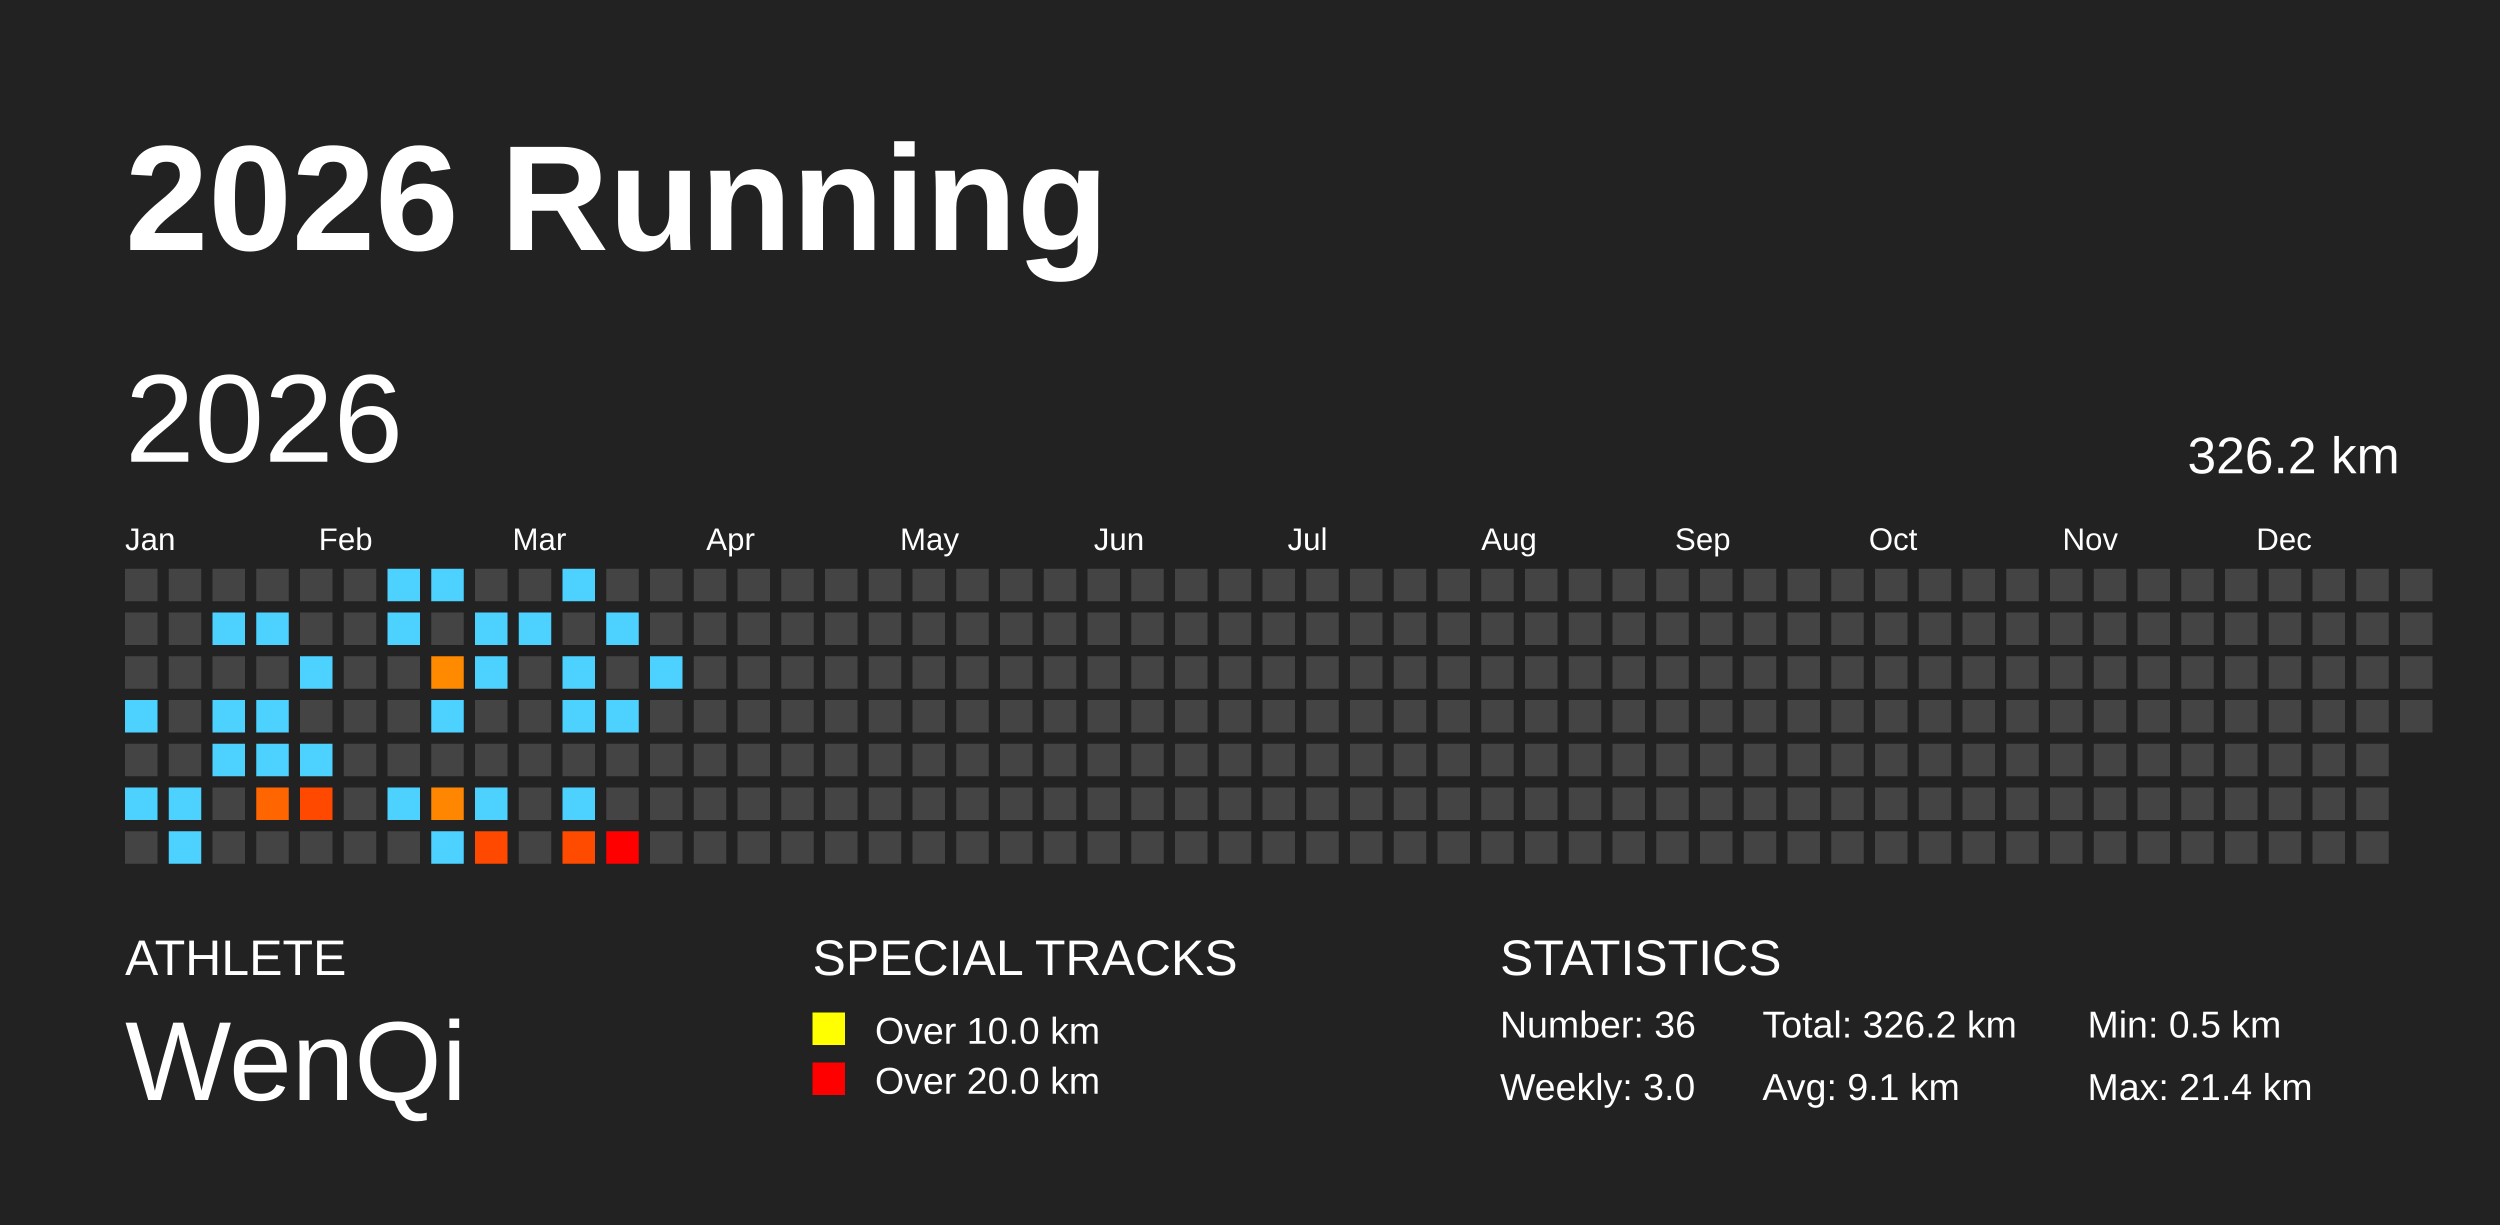
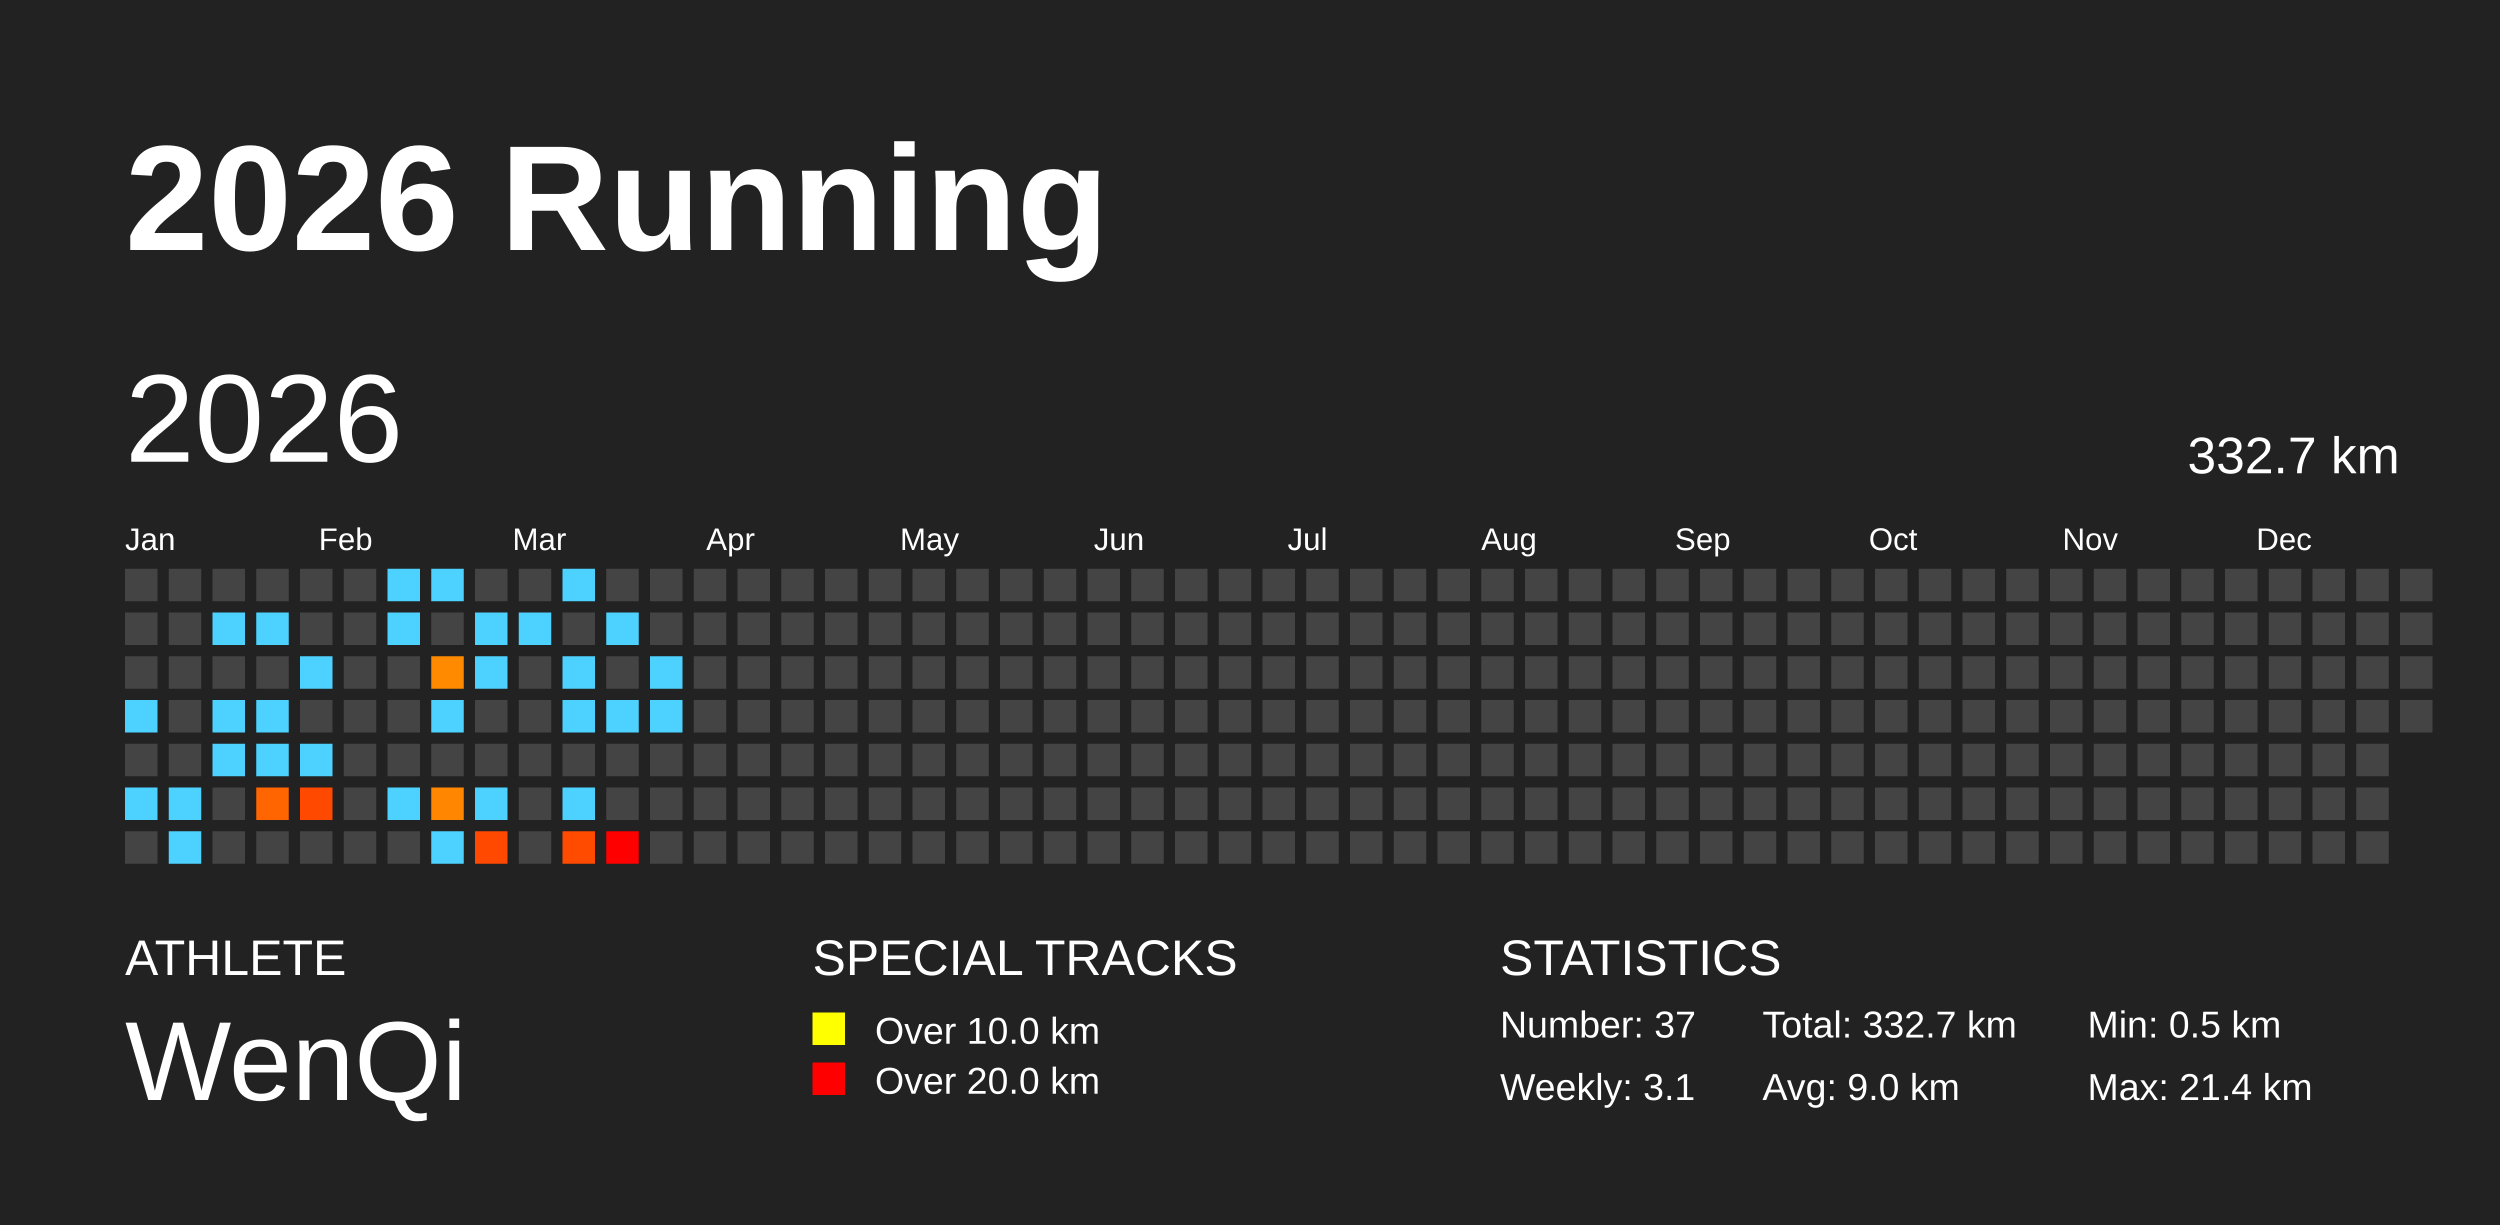
<svg xmlns="http://www.w3.org/2000/svg" baseProfile="full" height="98mm" version="1.1" viewBox="0,0,200,98" width="200mm">
  <defs />
  <rect fill="#222222" height="98" width="200" x="0" y="0" />
  <text fill="#FFFFFF" style="font-size:12px; font-family:Arial; font-weight:bold;" x="10" y="20">2026 Running</text>
  <text fill="#FFFFFF" style="font-size:4px; font-family:Arial" x="10" y="78">ATHLETE</text>
  <text fill="#FFFFFF" style="font-size:9px; font-family:Arial" x="10" y="88">WenQi</text>
  <text fill="#FFFFFF" style="font-size:4px; font-family:Arial" x="65" y="78">SPECIAL TRACKS</text>
  <rect fill="yellow" height="2.6" width="2.6" x="65" y="81" />
  <text fill="#FFFFFF" style="font-size:3px; font-family:Arial" x="70" y="83.5">Over 10.0 km</text>
  <rect fill="red" height="2.6" width="2.6" x="65" y="85" />
  <text fill="#FFFFFF" style="font-size:3px; font-family:Arial" x="70" y="87.5">Over 20.0 km</text>
  <text fill="#FFFFFF" style="font-size:4px; font-family:Arial" x="120" y="78">STATISTICS</text>
-   <text fill="#FFFFFF" style="font-size:3px; font-family:Arial" x="120" y="83">Number: 36</text>
-   <text fill="#FFFFFF" style="font-size:3px; font-family:Arial" x="120" y="88">Weekly: 3.0</text>
-   <text fill="#FFFFFF" style="font-size:3px; font-family:Arial" x="141" y="83">Total: 326.2 km</text>
-   <text fill="#FFFFFF" style="font-size:3px; font-family:Arial" x="141" y="88">Avg: 9.1 km</text>
+   <text fill="#FFFFFF" style="font-size:3px; font-family:Arial" x="120" y="83">Number: 37</text>
+   <text fill="#FFFFFF" style="font-size:3px; font-family:Arial" x="120" y="88">Weekly: 3.1</text>
+   <text fill="#FFFFFF" style="font-size:3px; font-family:Arial" x="141" y="83">Total: 332.7 km</text>
+   <text fill="#FFFFFF" style="font-size:3px; font-family:Arial" x="141" y="88">Avg: 9.0 km</text>
  <text fill="#FFFFFF" style="font-size:3px; font-family:Arial" x="167" y="83">Min: 0.5 km</text>
  <text fill="#FFFFFF" style="font-size:3px; font-family:Arial" x="167" y="88">Max: 21.4 km</text>
  <text dominant-baseline="hanging" fill="#FFFFFF" style="font-size:10.0px; font-family:Arial;" x="10" y="30">2026</text>
-   <text dominant-baseline="hanging" fill="#FFFFFF" style="font-size:4.125px; font-family:Arial;" x="175" y="35">326.2 km</text>
+   <text dominant-baseline="hanging" fill="#FFFFFF" style="font-size:4.125px; font-family:Arial;" x="175" y="35">332.7 km</text>
  <text fill="#FFFFFF" style="font-size:2.5px; font-family:Arial" x="10.0" y="44">Jan</text>
  <text fill="#FFFFFF" style="font-size:2.5px; font-family:Arial" x="25.5" y="44">Feb</text>
  <text fill="#FFFFFF" style="font-size:2.5px; font-family:Arial" x="41.0" y="44">Mar</text>
  <text fill="#FFFFFF" style="font-size:2.5px; font-family:Arial" x="56.5" y="44">Apr</text>
  <text fill="#FFFFFF" style="font-size:2.5px; font-family:Arial" x="72.0" y="44">May</text>
  <text fill="#FFFFFF" style="font-size:2.5px; font-family:Arial" x="87.5" y="44">Jun</text>
  <text fill="#FFFFFF" style="font-size:2.5px; font-family:Arial" x="103.0" y="44">Jul</text>
  <text fill="#FFFFFF" style="font-size:2.5px; font-family:Arial" x="118.5" y="44">Aug</text>
  <text fill="#FFFFFF" style="font-size:2.5px; font-family:Arial" x="134.0" y="44">Sep</text>
  <text fill="#FFFFFF" style="font-size:2.5px; font-family:Arial" x="149.5" y="44">Oct</text>
  <text fill="#FFFFFF" style="font-size:2.5px; font-family:Arial" x="165.0" y="44">Nov</text>
  <text fill="#FFFFFF" style="font-size:2.5px; font-family:Arial" x="180.5" y="44">Dec</text>
  <rect fill="#444444" height="2.6" width="2.6" x="10.0" y="45.5" />
  <rect fill="#444444" height="2.6" width="2.6" x="10.0" y="49.0" />
  <rect fill="#444444" height="2.6" width="2.6" x="10.0" y="52.5" />
  <rect fill="#4dd2ff" height="2.6" width="2.6" x="10.0" y="56.0" />
  <rect fill="#444444" height="2.6" width="2.6" x="10.0" y="59.5" />
  <rect fill="#4dd2ff" height="2.6" width="2.6" x="10.0" y="63.0" />
  <rect fill="#444444" height="2.6" width="2.6" x="10.0" y="66.5" />
  <rect fill="#444444" height="2.6" width="2.6" x="13.5" y="45.5" />
  <rect fill="#444444" height="2.6" width="2.6" x="13.5" y="49.0" />
  <rect fill="#444444" height="2.6" width="2.6" x="13.5" y="52.5" />
  <rect fill="#444444" height="2.6" width="2.6" x="13.5" y="56.0" />
  <rect fill="#444444" height="2.6" width="2.6" x="13.5" y="59.5" />
  <rect fill="#4dd2ff" height="2.6" width="2.6" x="13.5" y="63.0" />
  <rect fill="#4dd2ff" height="2.6" width="2.6" x="13.5" y="66.5" />
  <rect fill="#444444" height="2.6" width="2.6" x="17.0" y="45.5" />
  <rect fill="#4dd2ff" height="2.6" width="2.6" x="17.0" y="49.0" />
  <rect fill="#444444" height="2.6" width="2.6" x="17.0" y="52.5" />
  <rect fill="#4dd2ff" height="2.6" width="2.6" x="17.0" y="56.0" />
  <rect fill="#4dd2ff" height="2.6" width="2.6" x="17.0" y="59.5" />
  <rect fill="#444444" height="2.6" width="2.6" x="17.0" y="63.0" />
  <rect fill="#444444" height="2.6" width="2.6" x="17.0" y="66.5" />
  <rect fill="#444444" height="2.6" width="2.6" x="20.5" y="45.5" />
  <rect fill="#4dd2ff" height="2.6" width="2.6" x="20.5" y="49.0" />
  <rect fill="#444444" height="2.6" width="2.6" x="20.5" y="52.5" />
  <rect fill="#4dd2ff" height="2.6" width="2.6" x="20.5" y="56.0" />
  <rect fill="#4dd2ff" height="2.6" width="2.6" x="20.5" y="59.5" />
  <rect fill="#ff6500" height="2.6" width="2.6" x="20.5" y="63.0" />
  <rect fill="#444444" height="2.6" width="2.6" x="20.5" y="66.5" />
  <rect fill="#444444" height="2.6" width="2.6" x="24.0" y="45.5" />
  <rect fill="#444444" height="2.6" width="2.6" x="24.0" y="49.0" />
  <rect fill="#4dd2ff" height="2.6" width="2.6" x="24.0" y="52.5" />
  <rect fill="#444444" height="2.6" width="2.6" x="24.0" y="56.0" />
  <rect fill="#4dd2ff" height="2.6" width="2.6" x="24.0" y="59.5" />
  <rect fill="#ff4800" height="2.6" width="2.6" x="24.0" y="63.0" />
  <rect fill="#444444" height="2.6" width="2.6" x="24.0" y="66.5" />
  <rect fill="#444444" height="2.6" width="2.6" x="27.5" y="45.5" />
  <rect fill="#444444" height="2.6" width="2.6" x="27.5" y="49.0" />
  <rect fill="#444444" height="2.6" width="2.6" x="27.5" y="52.5" />
  <rect fill="#444444" height="2.6" width="2.6" x="27.5" y="56.0" />
  <rect fill="#444444" height="2.6" width="2.6" x="27.5" y="59.5" />
  <rect fill="#444444" height="2.6" width="2.6" x="27.5" y="63.0" />
  <rect fill="#444444" height="2.6" width="2.6" x="27.5" y="66.5" />
  <rect fill="#4dd2ff" height="2.6" width="2.6" x="31.0" y="45.5" />
  <rect fill="#4dd2ff" height="2.6" width="2.6" x="31.0" y="49.0" />
  <rect fill="#444444" height="2.6" width="2.6" x="31.0" y="52.5" />
  <rect fill="#444444" height="2.6" width="2.6" x="31.0" y="56.0" />
  <rect fill="#444444" height="2.6" width="2.6" x="31.0" y="59.5" />
  <rect fill="#4dd2ff" height="2.6" width="2.6" x="31.0" y="63.0" />
  <rect fill="#444444" height="2.6" width="2.6" x="31.0" y="66.5" />
  <rect fill="#4dd2ff" height="2.6" width="2.6" x="34.5" y="45.5" />
  <rect fill="#444444" height="2.6" width="2.6" x="34.5" y="49.0" />
  <rect fill="#ff8a00" height="2.6" width="2.6" x="34.5" y="52.5" />
  <rect fill="#4dd2ff" height="2.6" width="2.6" x="34.5" y="56.0" />
  <rect fill="#444444" height="2.6" width="2.6" x="34.5" y="59.5" />
  <rect fill="#ff8600" height="2.6" width="2.6" x="34.5" y="63.0" />
  <rect fill="#4dd2ff" height="2.6" width="2.6" x="34.5" y="66.5" />
  <rect fill="#444444" height="2.6" width="2.6" x="38.0" y="45.5" />
  <rect fill="#4dd2ff" height="2.6" width="2.6" x="38.0" y="49.0" />
  <rect fill="#4dd2ff" height="2.6" width="2.6" x="38.0" y="52.5" />
  <rect fill="#444444" height="2.6" width="2.6" x="38.0" y="56.0" />
  <rect fill="#444444" height="2.6" width="2.6" x="38.0" y="59.5" />
  <rect fill="#4dd2ff" height="2.6" width="2.6" x="38.0" y="63.0" />
  <rect fill="#ff4800" height="2.6" width="2.6" x="38.0" y="66.5" />
  <rect fill="#444444" height="2.6" width="2.6" x="41.5" y="45.5" />
  <rect fill="#4dd2ff" height="2.6" width="2.6" x="41.5" y="49.0" />
  <rect fill="#444444" height="2.6" width="2.6" x="41.5" y="52.5" />
  <rect fill="#444444" height="2.6" width="2.6" x="41.5" y="56.0" />
  <rect fill="#444444" height="2.6" width="2.6" x="41.5" y="59.5" />
  <rect fill="#444444" height="2.6" width="2.6" x="41.5" y="63.0" />
  <rect fill="#444444" height="2.6" width="2.6" x="41.5" y="66.5" />
  <rect fill="#4dd2ff" height="2.6" width="2.6" x="45.0" y="45.5" />
  <rect fill="#444444" height="2.6" width="2.6" x="45.0" y="49.0" />
  <rect fill="#4dd2ff" height="2.6" width="2.6" x="45.0" y="52.5" />
  <rect fill="#4dd2ff" height="2.6" width="2.6" x="45.0" y="56.0" />
  <rect fill="#444444" height="2.6" width="2.6" x="45.0" y="59.5" />
  <rect fill="#4dd2ff" height="2.6" width="2.6" x="45.0" y="63.0" />
  <rect fill="#ff4b00" height="2.6" width="2.6" x="45.0" y="66.5" />
  <rect fill="#444444" height="2.6" width="2.6" x="48.5" y="45.5" />
  <rect fill="#4dd2ff" height="2.6" width="2.6" x="48.5" y="49.0" />
  <rect fill="#444444" height="2.6" width="2.6" x="48.5" y="52.5" />
  <rect fill="#4dd2ff" height="2.6" width="2.6" x="48.5" y="56.0" />
  <rect fill="#444444" height="2.6" width="2.6" x="48.5" y="59.5" />
  <rect fill="#444444" height="2.6" width="2.6" x="48.5" y="63.0" />
  <rect fill="red" height="2.6" width="2.6" x="48.5" y="66.5" />
  <rect fill="#444444" height="2.6" width="2.6" x="52.0" y="45.5" />
  <rect fill="#444444" height="2.6" width="2.6" x="52.0" y="49.0" />
  <rect fill="#4dd2ff" height="2.6" width="2.6" x="52.0" y="52.5" />
-   <rect fill="#444444" height="2.6" width="2.6" x="52.0" y="56.0" />
+   <rect fill="#4dd2ff" height="2.6" width="2.6" x="52.0" y="56.0" />
  <rect fill="#444444" height="2.6" width="2.6" x="52.0" y="59.5" />
  <rect fill="#444444" height="2.6" width="2.6" x="52.0" y="63.0" />
  <rect fill="#444444" height="2.6" width="2.6" x="52.0" y="66.5" />
  <rect fill="#444444" height="2.6" width="2.6" x="55.5" y="45.5" />
  <rect fill="#444444" height="2.6" width="2.6" x="55.5" y="49.0" />
  <rect fill="#444444" height="2.6" width="2.6" x="55.5" y="52.5" />
  <rect fill="#444444" height="2.6" width="2.6" x="55.5" y="56.0" />
  <rect fill="#444444" height="2.6" width="2.6" x="55.5" y="59.5" />
  <rect fill="#444444" height="2.6" width="2.6" x="55.5" y="63.0" />
  <rect fill="#444444" height="2.6" width="2.6" x="55.5" y="66.5" />
  <rect fill="#444444" height="2.6" width="2.6" x="59.0" y="45.5" />
  <rect fill="#444444" height="2.6" width="2.6" x="59.0" y="49.0" />
  <rect fill="#444444" height="2.6" width="2.6" x="59.0" y="52.5" />
  <rect fill="#444444" height="2.6" width="2.6" x="59.0" y="56.0" />
  <rect fill="#444444" height="2.6" width="2.6" x="59.0" y="59.5" />
  <rect fill="#444444" height="2.6" width="2.6" x="59.0" y="63.0" />
  <rect fill="#444444" height="2.6" width="2.6" x="59.0" y="66.5" />
  <rect fill="#444444" height="2.6" width="2.6" x="62.5" y="45.5" />
  <rect fill="#444444" height="2.6" width="2.6" x="62.5" y="49.0" />
  <rect fill="#444444" height="2.6" width="2.6" x="62.5" y="52.5" />
  <rect fill="#444444" height="2.6" width="2.6" x="62.5" y="56.0" />
  <rect fill="#444444" height="2.6" width="2.6" x="62.5" y="59.5" />
  <rect fill="#444444" height="2.6" width="2.6" x="62.5" y="63.0" />
  <rect fill="#444444" height="2.6" width="2.6" x="62.5" y="66.5" />
  <rect fill="#444444" height="2.6" width="2.6" x="66.0" y="45.5" />
  <rect fill="#444444" height="2.6" width="2.6" x="66.0" y="49.0" />
  <rect fill="#444444" height="2.6" width="2.6" x="66.0" y="52.5" />
  <rect fill="#444444" height="2.6" width="2.6" x="66.0" y="56.0" />
  <rect fill="#444444" height="2.6" width="2.6" x="66.0" y="59.5" />
  <rect fill="#444444" height="2.6" width="2.6" x="66.0" y="63.0" />
  <rect fill="#444444" height="2.6" width="2.6" x="66.0" y="66.5" />
  <rect fill="#444444" height="2.6" width="2.6" x="69.5" y="45.5" />
  <rect fill="#444444" height="2.6" width="2.6" x="69.5" y="49.0" />
  <rect fill="#444444" height="2.6" width="2.6" x="69.5" y="52.5" />
  <rect fill="#444444" height="2.6" width="2.6" x="69.5" y="56.0" />
  <rect fill="#444444" height="2.6" width="2.6" x="69.5" y="59.5" />
  <rect fill="#444444" height="2.6" width="2.6" x="69.5" y="63.0" />
  <rect fill="#444444" height="2.6" width="2.6" x="69.5" y="66.5" />
  <rect fill="#444444" height="2.6" width="2.6" x="73.0" y="45.5" />
  <rect fill="#444444" height="2.6" width="2.6" x="73.0" y="49.0" />
  <rect fill="#444444" height="2.6" width="2.6" x="73.0" y="52.5" />
  <rect fill="#444444" height="2.6" width="2.6" x="73.0" y="56.0" />
  <rect fill="#444444" height="2.6" width="2.6" x="73.0" y="59.5" />
  <rect fill="#444444" height="2.6" width="2.6" x="73.0" y="63.0" />
  <rect fill="#444444" height="2.6" width="2.6" x="73.0" y="66.5" />
  <rect fill="#444444" height="2.6" width="2.6" x="76.5" y="45.5" />
  <rect fill="#444444" height="2.6" width="2.6" x="76.5" y="49.0" />
  <rect fill="#444444" height="2.6" width="2.6" x="76.5" y="52.5" />
  <rect fill="#444444" height="2.6" width="2.6" x="76.5" y="56.0" />
  <rect fill="#444444" height="2.6" width="2.6" x="76.5" y="59.5" />
  <rect fill="#444444" height="2.6" width="2.6" x="76.5" y="63.0" />
  <rect fill="#444444" height="2.6" width="2.6" x="76.5" y="66.5" />
  <rect fill="#444444" height="2.6" width="2.6" x="80.0" y="45.5" />
  <rect fill="#444444" height="2.6" width="2.6" x="80.0" y="49.0" />
  <rect fill="#444444" height="2.6" width="2.6" x="80.0" y="52.5" />
  <rect fill="#444444" height="2.6" width="2.6" x="80.0" y="56.0" />
  <rect fill="#444444" height="2.6" width="2.6" x="80.0" y="59.5" />
  <rect fill="#444444" height="2.6" width="2.6" x="80.0" y="63.0" />
  <rect fill="#444444" height="2.6" width="2.6" x="80.0" y="66.5" />
  <rect fill="#444444" height="2.6" width="2.6" x="83.5" y="45.5" />
  <rect fill="#444444" height="2.6" width="2.6" x="83.5" y="49.0" />
  <rect fill="#444444" height="2.6" width="2.6" x="83.5" y="52.5" />
  <rect fill="#444444" height="2.6" width="2.6" x="83.5" y="56.0" />
  <rect fill="#444444" height="2.6" width="2.6" x="83.5" y="59.5" />
  <rect fill="#444444" height="2.6" width="2.6" x="83.5" y="63.0" />
  <rect fill="#444444" height="2.6" width="2.6" x="83.5" y="66.5" />
  <rect fill="#444444" height="2.6" width="2.6" x="87.0" y="45.5" />
  <rect fill="#444444" height="2.6" width="2.6" x="87.0" y="49.0" />
  <rect fill="#444444" height="2.6" width="2.6" x="87.0" y="52.5" />
  <rect fill="#444444" height="2.6" width="2.6" x="87.0" y="56.0" />
  <rect fill="#444444" height="2.6" width="2.6" x="87.0" y="59.5" />
  <rect fill="#444444" height="2.6" width="2.6" x="87.0" y="63.0" />
  <rect fill="#444444" height="2.6" width="2.6" x="87.0" y="66.5" />
  <rect fill="#444444" height="2.6" width="2.6" x="90.5" y="45.5" />
  <rect fill="#444444" height="2.6" width="2.6" x="90.5" y="49.0" />
  <rect fill="#444444" height="2.6" width="2.6" x="90.5" y="52.5" />
  <rect fill="#444444" height="2.6" width="2.6" x="90.5" y="56.0" />
  <rect fill="#444444" height="2.6" width="2.6" x="90.5" y="59.5" />
  <rect fill="#444444" height="2.6" width="2.6" x="90.5" y="63.0" />
  <rect fill="#444444" height="2.6" width="2.6" x="90.5" y="66.5" />
  <rect fill="#444444" height="2.6" width="2.6" x="94.0" y="45.5" />
  <rect fill="#444444" height="2.6" width="2.6" x="94.0" y="49.0" />
  <rect fill="#444444" height="2.6" width="2.6" x="94.0" y="52.5" />
  <rect fill="#444444" height="2.6" width="2.6" x="94.0" y="56.0" />
  <rect fill="#444444" height="2.6" width="2.6" x="94.0" y="59.5" />
  <rect fill="#444444" height="2.6" width="2.6" x="94.0" y="63.0" />
  <rect fill="#444444" height="2.6" width="2.6" x="94.0" y="66.5" />
  <rect fill="#444444" height="2.6" width="2.6" x="97.5" y="45.5" />
  <rect fill="#444444" height="2.6" width="2.6" x="97.5" y="49.0" />
  <rect fill="#444444" height="2.6" width="2.6" x="97.5" y="52.5" />
  <rect fill="#444444" height="2.6" width="2.6" x="97.5" y="56.0" />
  <rect fill="#444444" height="2.6" width="2.6" x="97.5" y="59.5" />
  <rect fill="#444444" height="2.6" width="2.6" x="97.5" y="63.0" />
  <rect fill="#444444" height="2.6" width="2.6" x="97.5" y="66.5" />
  <rect fill="#444444" height="2.6" width="2.6" x="101.0" y="45.5" />
  <rect fill="#444444" height="2.6" width="2.6" x="101.0" y="49.0" />
  <rect fill="#444444" height="2.6" width="2.6" x="101.0" y="52.5" />
  <rect fill="#444444" height="2.6" width="2.6" x="101.0" y="56.0" />
  <rect fill="#444444" height="2.6" width="2.6" x="101.0" y="59.5" />
  <rect fill="#444444" height="2.6" width="2.6" x="101.0" y="63.0" />
  <rect fill="#444444" height="2.6" width="2.6" x="101.0" y="66.5" />
  <rect fill="#444444" height="2.6" width="2.6" x="104.5" y="45.5" />
  <rect fill="#444444" height="2.6" width="2.6" x="104.5" y="49.0" />
  <rect fill="#444444" height="2.6" width="2.6" x="104.5" y="52.5" />
  <rect fill="#444444" height="2.6" width="2.6" x="104.5" y="56.0" />
  <rect fill="#444444" height="2.6" width="2.6" x="104.5" y="59.5" />
  <rect fill="#444444" height="2.6" width="2.6" x="104.5" y="63.0" />
  <rect fill="#444444" height="2.6" width="2.6" x="104.5" y="66.5" />
  <rect fill="#444444" height="2.6" width="2.6" x="108.0" y="45.5" />
  <rect fill="#444444" height="2.6" width="2.6" x="108.0" y="49.0" />
  <rect fill="#444444" height="2.6" width="2.6" x="108.0" y="52.5" />
  <rect fill="#444444" height="2.6" width="2.6" x="108.0" y="56.0" />
  <rect fill="#444444" height="2.6" width="2.6" x="108.0" y="59.5" />
  <rect fill="#444444" height="2.6" width="2.6" x="108.0" y="63.0" />
  <rect fill="#444444" height="2.6" width="2.6" x="108.0" y="66.5" />
  <rect fill="#444444" height="2.6" width="2.6" x="111.5" y="45.5" />
  <rect fill="#444444" height="2.6" width="2.6" x="111.5" y="49.0" />
  <rect fill="#444444" height="2.6" width="2.6" x="111.5" y="52.5" />
  <rect fill="#444444" height="2.6" width="2.6" x="111.5" y="56.0" />
  <rect fill="#444444" height="2.6" width="2.6" x="111.5" y="59.5" />
  <rect fill="#444444" height="2.6" width="2.6" x="111.5" y="63.0" />
  <rect fill="#444444" height="2.6" width="2.6" x="111.5" y="66.5" />
  <rect fill="#444444" height="2.6" width="2.6" x="115.0" y="45.5" />
  <rect fill="#444444" height="2.6" width="2.6" x="115.0" y="49.0" />
  <rect fill="#444444" height="2.6" width="2.6" x="115.0" y="52.5" />
  <rect fill="#444444" height="2.6" width="2.6" x="115.0" y="56.0" />
  <rect fill="#444444" height="2.6" width="2.6" x="115.0" y="59.5" />
  <rect fill="#444444" height="2.6" width="2.6" x="115.0" y="63.0" />
  <rect fill="#444444" height="2.6" width="2.6" x="115.0" y="66.5" />
  <rect fill="#444444" height="2.6" width="2.6" x="118.5" y="45.5" />
  <rect fill="#444444" height="2.6" width="2.6" x="118.5" y="49.0" />
  <rect fill="#444444" height="2.6" width="2.6" x="118.5" y="52.5" />
  <rect fill="#444444" height="2.6" width="2.6" x="118.5" y="56.0" />
  <rect fill="#444444" height="2.6" width="2.6" x="118.5" y="59.5" />
  <rect fill="#444444" height="2.6" width="2.6" x="118.5" y="63.0" />
  <rect fill="#444444" height="2.6" width="2.6" x="118.5" y="66.5" />
  <rect fill="#444444" height="2.6" width="2.6" x="122.0" y="45.5" />
  <rect fill="#444444" height="2.6" width="2.6" x="122.0" y="49.0" />
  <rect fill="#444444" height="2.6" width="2.6" x="122.0" y="52.5" />
  <rect fill="#444444" height="2.6" width="2.6" x="122.0" y="56.0" />
  <rect fill="#444444" height="2.6" width="2.6" x="122.0" y="59.5" />
  <rect fill="#444444" height="2.6" width="2.6" x="122.0" y="63.0" />
  <rect fill="#444444" height="2.6" width="2.6" x="122.0" y="66.5" />
  <rect fill="#444444" height="2.6" width="2.6" x="125.5" y="45.5" />
  <rect fill="#444444" height="2.6" width="2.6" x="125.5" y="49.0" />
  <rect fill="#444444" height="2.6" width="2.6" x="125.5" y="52.5" />
  <rect fill="#444444" height="2.6" width="2.6" x="125.5" y="56.0" />
  <rect fill="#444444" height="2.6" width="2.6" x="125.5" y="59.5" />
  <rect fill="#444444" height="2.6" width="2.6" x="125.5" y="63.0" />
  <rect fill="#444444" height="2.6" width="2.6" x="125.5" y="66.5" />
  <rect fill="#444444" height="2.6" width="2.6" x="129.0" y="45.5" />
  <rect fill="#444444" height="2.6" width="2.6" x="129.0" y="49.0" />
  <rect fill="#444444" height="2.6" width="2.6" x="129.0" y="52.5" />
  <rect fill="#444444" height="2.6" width="2.6" x="129.0" y="56.0" />
  <rect fill="#444444" height="2.6" width="2.6" x="129.0" y="59.5" />
  <rect fill="#444444" height="2.6" width="2.6" x="129.0" y="63.0" />
  <rect fill="#444444" height="2.6" width="2.6" x="129.0" y="66.5" />
  <rect fill="#444444" height="2.6" width="2.6" x="132.5" y="45.5" />
  <rect fill="#444444" height="2.6" width="2.6" x="132.5" y="49.0" />
  <rect fill="#444444" height="2.6" width="2.6" x="132.5" y="52.5" />
  <rect fill="#444444" height="2.6" width="2.6" x="132.5" y="56.0" />
  <rect fill="#444444" height="2.6" width="2.6" x="132.5" y="59.5" />
  <rect fill="#444444" height="2.6" width="2.6" x="132.5" y="63.0" />
  <rect fill="#444444" height="2.6" width="2.6" x="132.5" y="66.5" />
  <rect fill="#444444" height="2.6" width="2.6" x="136.0" y="45.5" />
  <rect fill="#444444" height="2.6" width="2.6" x="136.0" y="49.0" />
  <rect fill="#444444" height="2.6" width="2.6" x="136.0" y="52.5" />
  <rect fill="#444444" height="2.6" width="2.6" x="136.0" y="56.0" />
  <rect fill="#444444" height="2.6" width="2.6" x="136.0" y="59.5" />
  <rect fill="#444444" height="2.6" width="2.6" x="136.0" y="63.0" />
  <rect fill="#444444" height="2.6" width="2.6" x="136.0" y="66.5" />
  <rect fill="#444444" height="2.6" width="2.6" x="139.5" y="45.5" />
  <rect fill="#444444" height="2.6" width="2.6" x="139.5" y="49.0" />
  <rect fill="#444444" height="2.6" width="2.6" x="139.5" y="52.5" />
  <rect fill="#444444" height="2.6" width="2.6" x="139.5" y="56.0" />
  <rect fill="#444444" height="2.6" width="2.6" x="139.5" y="59.5" />
  <rect fill="#444444" height="2.6" width="2.6" x="139.5" y="63.0" />
  <rect fill="#444444" height="2.6" width="2.6" x="139.5" y="66.5" />
  <rect fill="#444444" height="2.6" width="2.6" x="143.0" y="45.5" />
  <rect fill="#444444" height="2.6" width="2.6" x="143.0" y="49.0" />
  <rect fill="#444444" height="2.6" width="2.6" x="143.0" y="52.5" />
  <rect fill="#444444" height="2.6" width="2.6" x="143.0" y="56.0" />
  <rect fill="#444444" height="2.6" width="2.6" x="143.0" y="59.5" />
  <rect fill="#444444" height="2.6" width="2.6" x="143.0" y="63.0" />
  <rect fill="#444444" height="2.6" width="2.6" x="143.0" y="66.5" />
  <rect fill="#444444" height="2.6" width="2.6" x="146.5" y="45.5" />
  <rect fill="#444444" height="2.6" width="2.6" x="146.5" y="49.0" />
  <rect fill="#444444" height="2.6" width="2.6" x="146.5" y="52.5" />
  <rect fill="#444444" height="2.6" width="2.6" x="146.5" y="56.0" />
  <rect fill="#444444" height="2.6" width="2.6" x="146.5" y="59.5" />
  <rect fill="#444444" height="2.6" width="2.6" x="146.5" y="63.0" />
  <rect fill="#444444" height="2.6" width="2.6" x="146.5" y="66.5" />
  <rect fill="#444444" height="2.6" width="2.6" x="150.0" y="45.5" />
  <rect fill="#444444" height="2.6" width="2.6" x="150.0" y="49.0" />
  <rect fill="#444444" height="2.6" width="2.6" x="150.0" y="52.5" />
  <rect fill="#444444" height="2.6" width="2.6" x="150.0" y="56.0" />
  <rect fill="#444444" height="2.6" width="2.6" x="150.0" y="59.5" />
  <rect fill="#444444" height="2.6" width="2.6" x="150.0" y="63.0" />
  <rect fill="#444444" height="2.6" width="2.6" x="150.0" y="66.5" />
  <rect fill="#444444" height="2.6" width="2.6" x="153.5" y="45.5" />
  <rect fill="#444444" height="2.6" width="2.6" x="153.5" y="49.0" />
  <rect fill="#444444" height="2.6" width="2.6" x="153.5" y="52.5" />
  <rect fill="#444444" height="2.6" width="2.6" x="153.5" y="56.0" />
  <rect fill="#444444" height="2.6" width="2.6" x="153.5" y="59.5" />
  <rect fill="#444444" height="2.6" width="2.6" x="153.5" y="63.0" />
  <rect fill="#444444" height="2.6" width="2.6" x="153.5" y="66.5" />
  <rect fill="#444444" height="2.6" width="2.6" x="157.0" y="45.5" />
  <rect fill="#444444" height="2.6" width="2.6" x="157.0" y="49.0" />
  <rect fill="#444444" height="2.6" width="2.6" x="157.0" y="52.5" />
  <rect fill="#444444" height="2.6" width="2.6" x="157.0" y="56.0" />
  <rect fill="#444444" height="2.6" width="2.6" x="157.0" y="59.5" />
  <rect fill="#444444" height="2.6" width="2.6" x="157.0" y="63.0" />
  <rect fill="#444444" height="2.6" width="2.6" x="157.0" y="66.5" />
  <rect fill="#444444" height="2.6" width="2.6" x="160.5" y="45.5" />
  <rect fill="#444444" height="2.6" width="2.6" x="160.5" y="49.0" />
  <rect fill="#444444" height="2.6" width="2.6" x="160.5" y="52.5" />
  <rect fill="#444444" height="2.6" width="2.6" x="160.5" y="56.0" />
  <rect fill="#444444" height="2.6" width="2.6" x="160.5" y="59.5" />
  <rect fill="#444444" height="2.6" width="2.6" x="160.5" y="63.0" />
  <rect fill="#444444" height="2.6" width="2.6" x="160.5" y="66.5" />
  <rect fill="#444444" height="2.6" width="2.6" x="164.0" y="45.5" />
  <rect fill="#444444" height="2.6" width="2.6" x="164.0" y="49.0" />
  <rect fill="#444444" height="2.6" width="2.6" x="164.0" y="52.5" />
  <rect fill="#444444" height="2.6" width="2.6" x="164.0" y="56.0" />
  <rect fill="#444444" height="2.6" width="2.6" x="164.0" y="59.5" />
  <rect fill="#444444" height="2.6" width="2.6" x="164.0" y="63.0" />
  <rect fill="#444444" height="2.6" width="2.6" x="164.0" y="66.5" />
  <rect fill="#444444" height="2.6" width="2.6" x="167.5" y="45.5" />
  <rect fill="#444444" height="2.6" width="2.6" x="167.5" y="49.0" />
  <rect fill="#444444" height="2.6" width="2.6" x="167.5" y="52.5" />
  <rect fill="#444444" height="2.6" width="2.6" x="167.5" y="56.0" />
  <rect fill="#444444" height="2.6" width="2.6" x="167.5" y="59.5" />
  <rect fill="#444444" height="2.6" width="2.6" x="167.5" y="63.0" />
  <rect fill="#444444" height="2.6" width="2.6" x="167.5" y="66.5" />
  <rect fill="#444444" height="2.6" width="2.6" x="171.0" y="45.5" />
  <rect fill="#444444" height="2.6" width="2.6" x="171.0" y="49.0" />
  <rect fill="#444444" height="2.6" width="2.6" x="171.0" y="52.5" />
  <rect fill="#444444" height="2.6" width="2.6" x="171.0" y="56.0" />
  <rect fill="#444444" height="2.6" width="2.6" x="171.0" y="59.5" />
  <rect fill="#444444" height="2.6" width="2.6" x="171.0" y="63.0" />
  <rect fill="#444444" height="2.6" width="2.6" x="171.0" y="66.5" />
  <rect fill="#444444" height="2.6" width="2.6" x="174.5" y="45.5" />
  <rect fill="#444444" height="2.6" width="2.6" x="174.5" y="49.0" />
  <rect fill="#444444" height="2.6" width="2.6" x="174.5" y="52.5" />
  <rect fill="#444444" height="2.6" width="2.6" x="174.5" y="56.0" />
  <rect fill="#444444" height="2.6" width="2.6" x="174.5" y="59.5" />
  <rect fill="#444444" height="2.6" width="2.6" x="174.5" y="63.0" />
  <rect fill="#444444" height="2.6" width="2.6" x="174.5" y="66.5" />
  <rect fill="#444444" height="2.6" width="2.6" x="178.0" y="45.5" />
  <rect fill="#444444" height="2.6" width="2.6" x="178.0" y="49.0" />
  <rect fill="#444444" height="2.6" width="2.6" x="178.0" y="52.5" />
  <rect fill="#444444" height="2.6" width="2.6" x="178.0" y="56.0" />
  <rect fill="#444444" height="2.6" width="2.6" x="178.0" y="59.5" />
  <rect fill="#444444" height="2.6" width="2.6" x="178.0" y="63.0" />
  <rect fill="#444444" height="2.6" width="2.6" x="178.0" y="66.5" />
  <rect fill="#444444" height="2.6" width="2.6" x="181.5" y="45.5" />
  <rect fill="#444444" height="2.6" width="2.6" x="181.5" y="49.0" />
  <rect fill="#444444" height="2.6" width="2.6" x="181.5" y="52.5" />
  <rect fill="#444444" height="2.6" width="2.6" x="181.5" y="56.0" />
  <rect fill="#444444" height="2.6" width="2.6" x="181.5" y="59.5" />
  <rect fill="#444444" height="2.6" width="2.6" x="181.5" y="63.0" />
  <rect fill="#444444" height="2.6" width="2.6" x="181.5" y="66.5" />
  <rect fill="#444444" height="2.6" width="2.6" x="185.0" y="45.5" />
  <rect fill="#444444" height="2.6" width="2.6" x="185.0" y="49.0" />
  <rect fill="#444444" height="2.6" width="2.6" x="185.0" y="52.5" />
  <rect fill="#444444" height="2.6" width="2.6" x="185.0" y="56.0" />
  <rect fill="#444444" height="2.6" width="2.6" x="185.0" y="59.5" />
  <rect fill="#444444" height="2.6" width="2.6" x="185.0" y="63.0" />
  <rect fill="#444444" height="2.6" width="2.6" x="185.0" y="66.5" />
  <rect fill="#444444" height="2.6" width="2.6" x="188.5" y="45.5" />
  <rect fill="#444444" height="2.6" width="2.6" x="188.5" y="49.0" />
  <rect fill="#444444" height="2.6" width="2.6" x="188.5" y="52.5" />
  <rect fill="#444444" height="2.6" width="2.6" x="188.5" y="56.0" />
  <rect fill="#444444" height="2.6" width="2.6" x="188.5" y="59.5" />
  <rect fill="#444444" height="2.6" width="2.6" x="188.5" y="63.0" />
  <rect fill="#444444" height="2.6" width="2.6" x="188.5" y="66.5" />
  <rect fill="#444444" height="2.6" width="2.6" x="192.0" y="45.5" />
  <rect fill="#444444" height="2.6" width="2.6" x="192.0" y="49.0" />
  <rect fill="#444444" height="2.6" width="2.6" x="192.0" y="52.5" />
  <rect fill="#444444" height="2.6" width="2.6" x="192.0" y="56.0" />
</svg>
